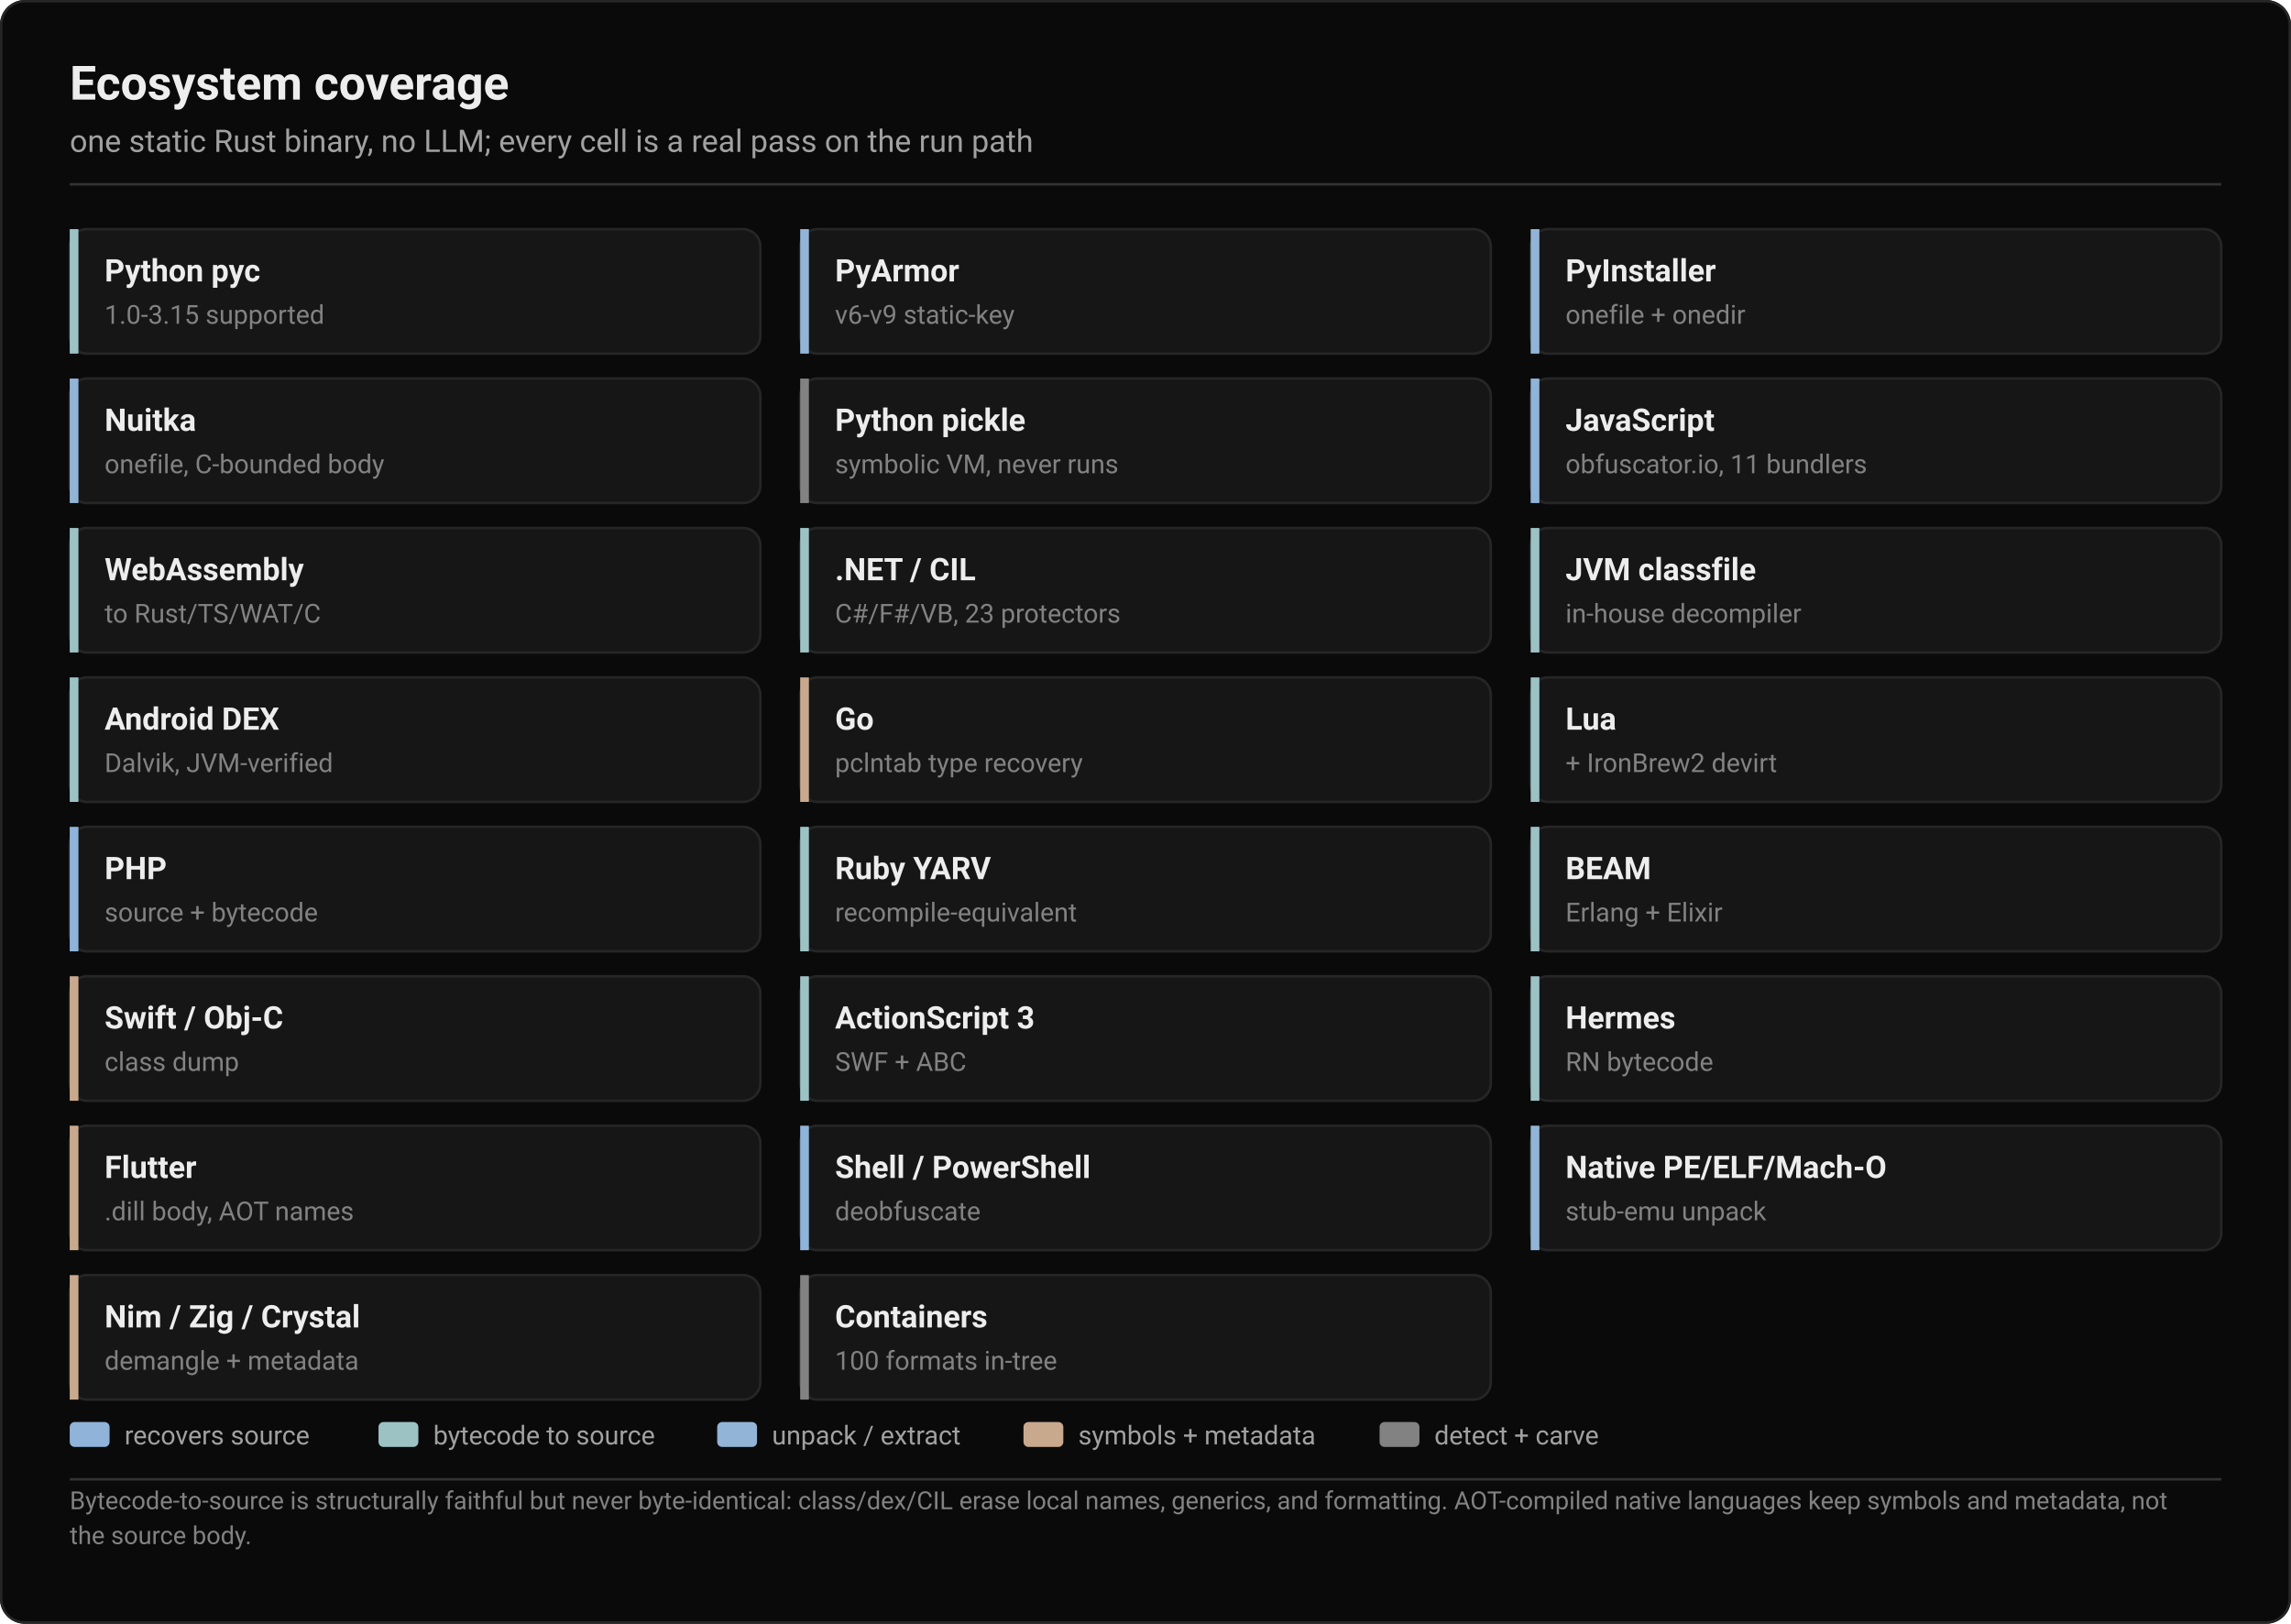
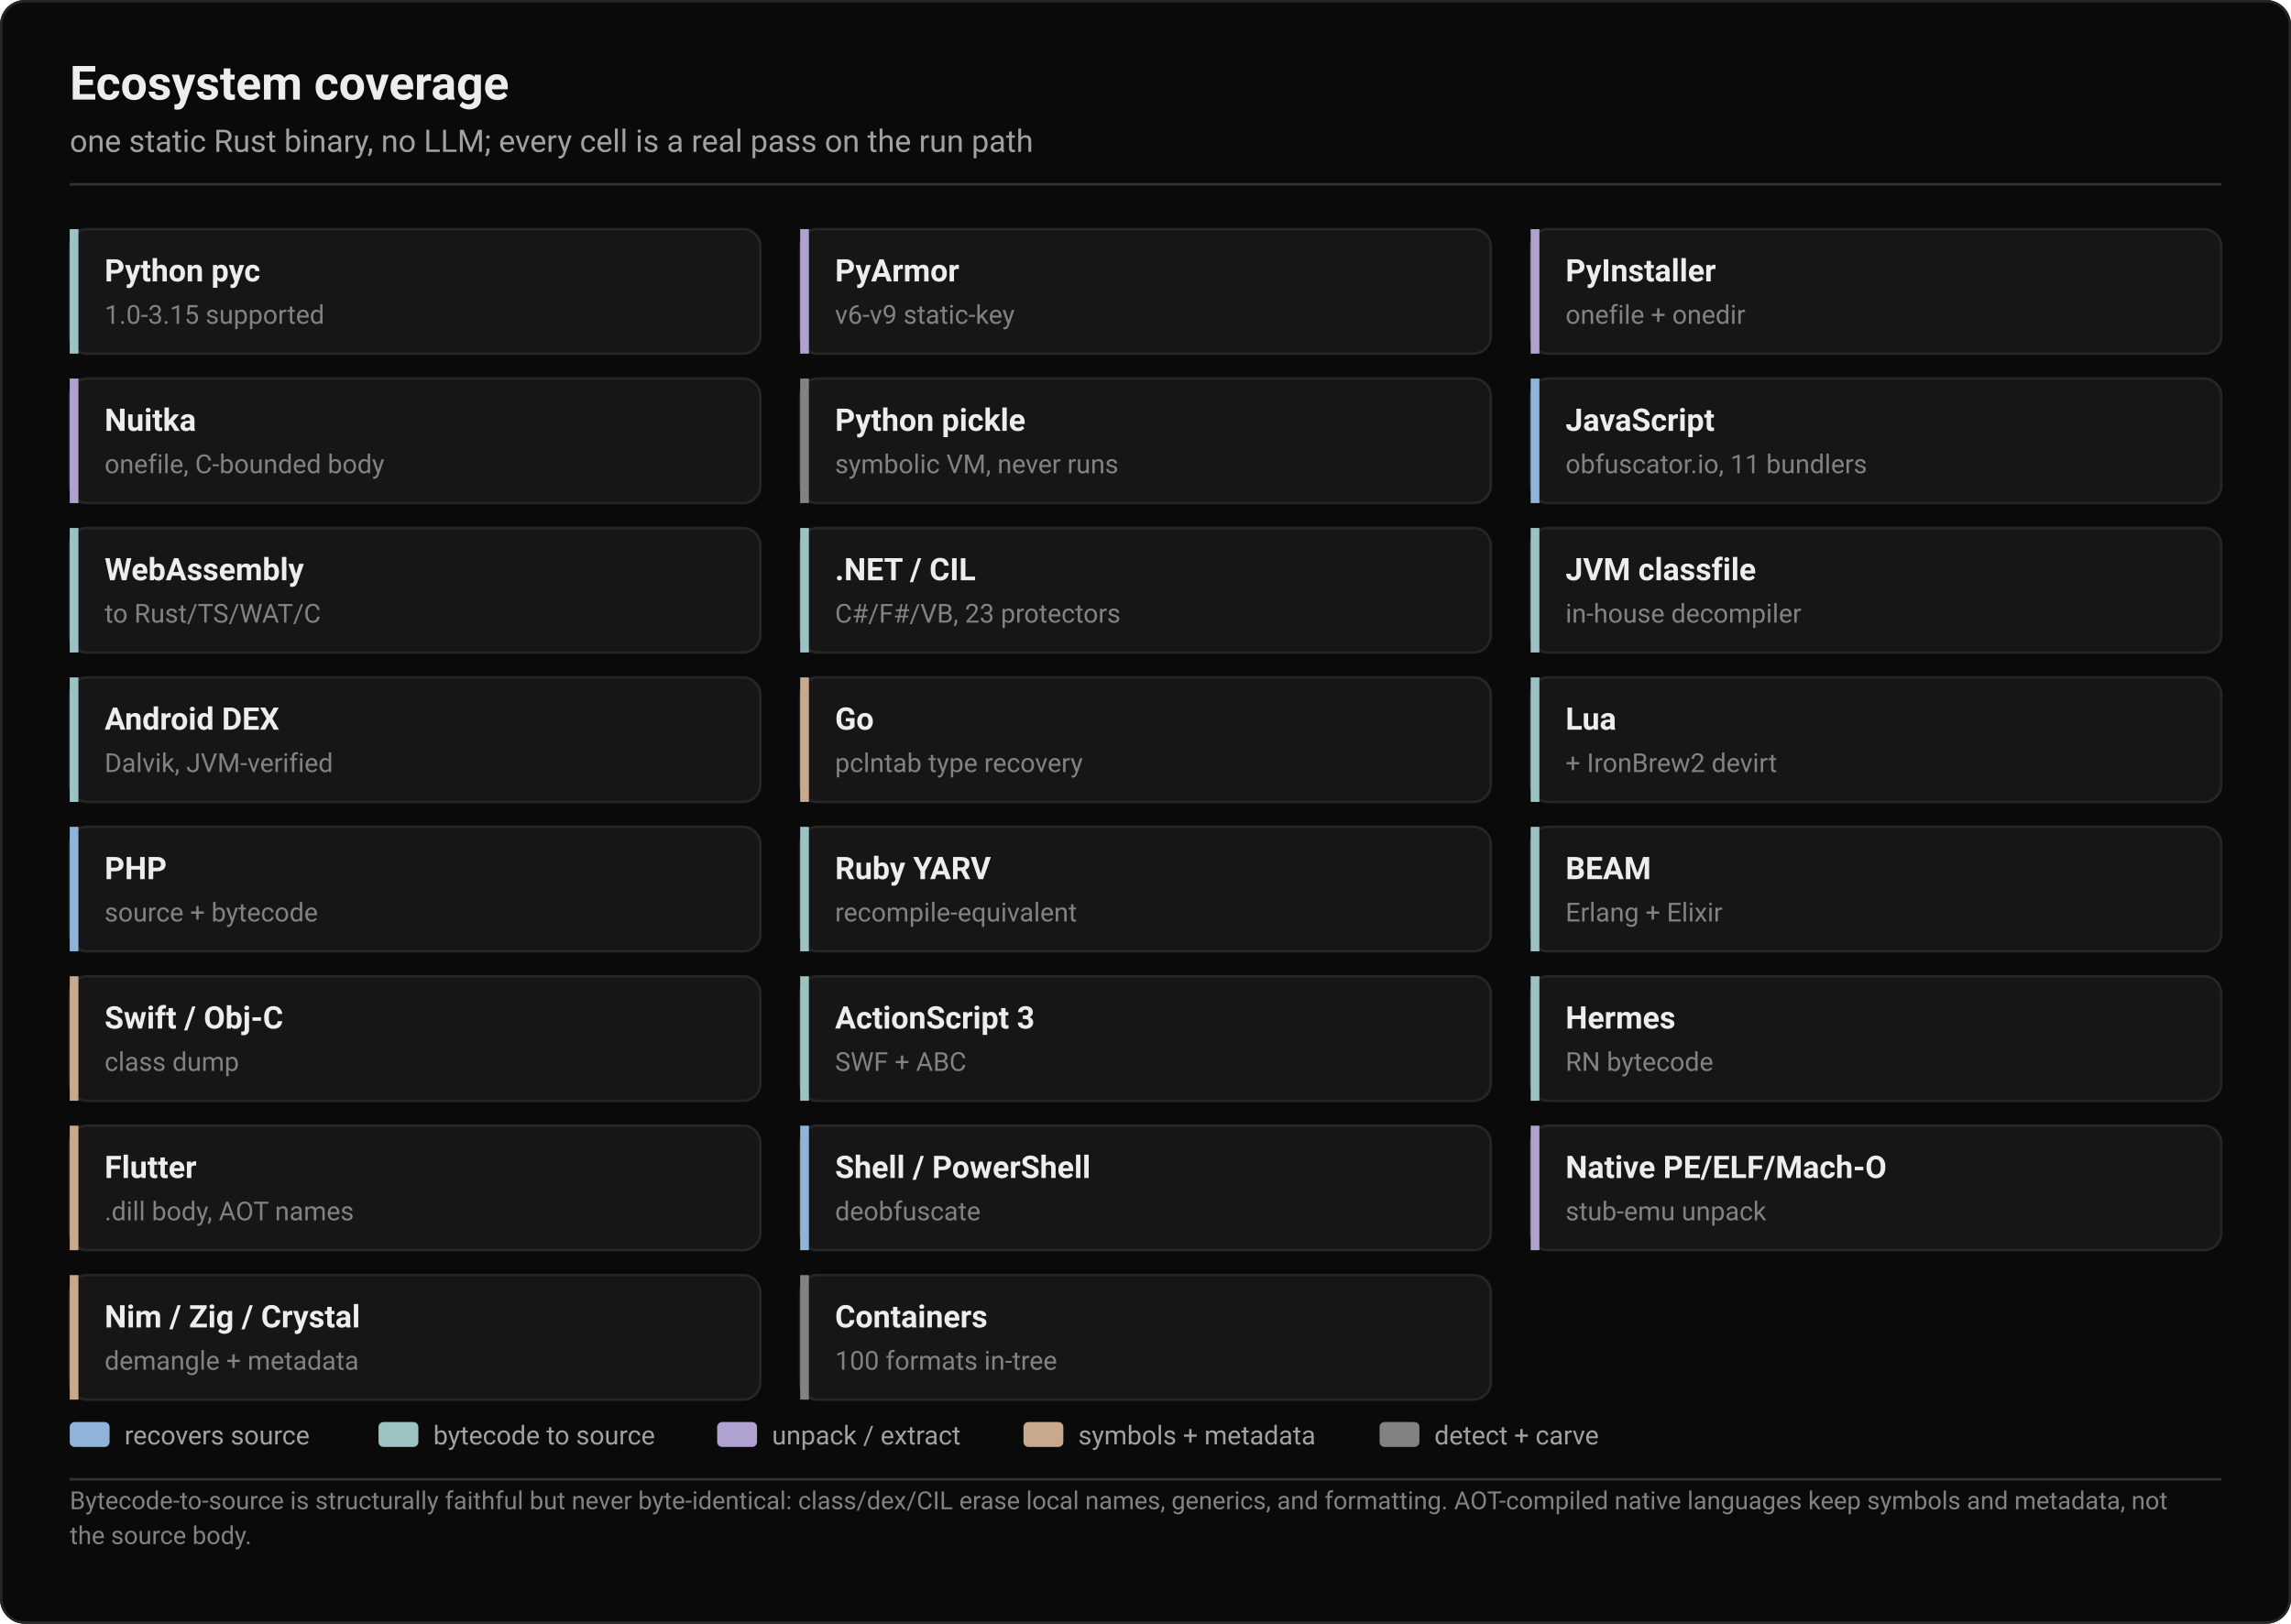
<svg xmlns="http://www.w3.org/2000/svg" width="920" height="652" viewBox="0 0 920 652" font-family="system-ui, -apple-system, 'Segoe UI', Roboto, Helvetica, Arial, sans-serif">
  <rect x="0" y="0" width="920" height="652" rx="10" fill="#0a0a0a" />
  <rect x="0.5" y="0.5" width="919" height="651" rx="9.5" fill="none" stroke="#262626" />
  <text x="28.00" y="40.00" font-size="19" fill="#ededed" font-family="system-ui, -apple-system, 'Segoe UI', Roboto, Helvetica, Arial, sans-serif" text-anchor="start" font-weight="600">Ecosystem coverage</text>
  <text x="28.00" y="61.00" font-size="12.5" fill="#a1a1a1" font-family="system-ui, -apple-system, 'Segoe UI', Roboto, Helvetica, Arial, sans-serif" text-anchor="start" font-weight="400">one static Rust binary, no LLM; every cell is a real pass on the run path</text>
  <line x1="28.00" y1="74.00" x2="892.00" y2="74.00" stroke="#333333" stroke-width="1" />
  <rect x="28.00" y="92.00" width="277.33" height="50.00" rx="7.00" fill="#161616" stroke="#262626" stroke-width="1" />
  <rect x="28.00" y="92.00" width="3.50" height="50.00" fill="#9cc2c4" />
  <text x="42.00" y="113.00" font-size="12.5" fill="#ededed" font-family="system-ui, -apple-system, 'Segoe UI', Roboto, Helvetica, Arial, sans-serif" text-anchor="start" font-weight="600">Python pyc</text>
  <text x="42.00" y="130.00" font-size="10.5" fill="#828282" font-family="system-ui, -apple-system, 'Segoe UI', Roboto, Helvetica, Arial, sans-serif" text-anchor="start" font-weight="400">1.0-3.15 supported</text>
  <rect x="321.33" y="92.00" width="277.33" height="50.00" rx="7.00" fill="#161616" stroke="#262626" stroke-width="1" />
-   <rect x="321.33" y="92.00" width="3.50" height="50.00" fill="#92b4d6" />
+   <rect x="321.33" y="92.00" width="3.50" height="50.00" fill="#b0a2d0" />
  <text x="335.33" y="113.00" font-size="12.5" fill="#ededed" font-family="system-ui, -apple-system, 'Segoe UI', Roboto, Helvetica, Arial, sans-serif" text-anchor="start" font-weight="600">PyArmor</text>
  <text x="335.33" y="130.00" font-size="10.5" fill="#828282" font-family="system-ui, -apple-system, 'Segoe UI', Roboto, Helvetica, Arial, sans-serif" text-anchor="start" font-weight="400">v6-v9 static-key</text>
  <rect x="614.67" y="92.00" width="277.33" height="50.00" rx="7.00" fill="#161616" stroke="#262626" stroke-width="1" />
-   <rect x="614.67" y="92.00" width="3.50" height="50.00" fill="#92b4d6" />
+   <rect x="614.67" y="92.00" width="3.50" height="50.00" fill="#b0a2d0" />
  <text x="628.67" y="113.00" font-size="12.5" fill="#ededed" font-family="system-ui, -apple-system, 'Segoe UI', Roboto, Helvetica, Arial, sans-serif" text-anchor="start" font-weight="600">PyInstaller</text>
  <text x="628.67" y="130.00" font-size="10.5" fill="#828282" font-family="system-ui, -apple-system, 'Segoe UI', Roboto, Helvetica, Arial, sans-serif" text-anchor="start" font-weight="400">onefile + onedir</text>
  <rect x="28.00" y="152.00" width="277.33" height="50.00" rx="7.00" fill="#161616" stroke="#262626" stroke-width="1" />
-   <rect x="28.00" y="152.00" width="3.50" height="50.00" fill="#92b4d6" />
+   <rect x="28.00" y="152.00" width="3.50" height="50.00" fill="#b0a2d0" />
  <text x="42.00" y="173.00" font-size="12.5" fill="#ededed" font-family="system-ui, -apple-system, 'Segoe UI', Roboto, Helvetica, Arial, sans-serif" text-anchor="start" font-weight="600">Nuitka</text>
  <text x="42.00" y="190.00" font-size="10.5" fill="#828282" font-family="system-ui, -apple-system, 'Segoe UI', Roboto, Helvetica, Arial, sans-serif" text-anchor="start" font-weight="400">onefile, C-bounded body</text>
  <rect x="321.33" y="152.00" width="277.33" height="50.00" rx="7.00" fill="#161616" stroke="#262626" stroke-width="1" />
  <rect x="321.33" y="152.00" width="3.50" height="50.00" fill="#828282" />
  <text x="335.33" y="173.00" font-size="12.5" fill="#ededed" font-family="system-ui, -apple-system, 'Segoe UI', Roboto, Helvetica, Arial, sans-serif" text-anchor="start" font-weight="600">Python pickle</text>
  <text x="335.33" y="190.00" font-size="10.5" fill="#828282" font-family="system-ui, -apple-system, 'Segoe UI', Roboto, Helvetica, Arial, sans-serif" text-anchor="start" font-weight="400">symbolic VM, never runs</text>
  <rect x="614.67" y="152.00" width="277.33" height="50.00" rx="7.00" fill="#161616" stroke="#262626" stroke-width="1" />
  <rect x="614.67" y="152.00" width="3.50" height="50.00" fill="#8fb3d9" />
  <text x="628.67" y="173.00" font-size="12.5" fill="#ededed" font-family="system-ui, -apple-system, 'Segoe UI', Roboto, Helvetica, Arial, sans-serif" text-anchor="start" font-weight="600">JavaScript</text>
  <text x="628.67" y="190.00" font-size="10.5" fill="#828282" font-family="system-ui, -apple-system, 'Segoe UI', Roboto, Helvetica, Arial, sans-serif" text-anchor="start" font-weight="400">obfuscator.io, 11 bundlers</text>
  <rect x="28.00" y="212.00" width="277.33" height="50.00" rx="7.00" fill="#161616" stroke="#262626" stroke-width="1" />
  <rect x="28.00" y="212.00" width="3.50" height="50.00" fill="#9cc2c4" />
  <text x="42.00" y="233.00" font-size="12.5" fill="#ededed" font-family="system-ui, -apple-system, 'Segoe UI', Roboto, Helvetica, Arial, sans-serif" text-anchor="start" font-weight="600">WebAssembly</text>
  <text x="42.00" y="250.00" font-size="10.5" fill="#828282" font-family="system-ui, -apple-system, 'Segoe UI', Roboto, Helvetica, Arial, sans-serif" text-anchor="start" font-weight="400">to Rust/TS/WAT/C</text>
  <rect x="321.33" y="212.00" width="277.33" height="50.00" rx="7.00" fill="#161616" stroke="#262626" stroke-width="1" />
  <rect x="321.33" y="212.00" width="3.50" height="50.00" fill="#9cc2c4" />
  <text x="335.33" y="233.00" font-size="12.5" fill="#ededed" font-family="system-ui, -apple-system, 'Segoe UI', Roboto, Helvetica, Arial, sans-serif" text-anchor="start" font-weight="600">.NET / CIL</text>
  <text x="335.33" y="250.00" font-size="10.5" fill="#828282" font-family="system-ui, -apple-system, 'Segoe UI', Roboto, Helvetica, Arial, sans-serif" text-anchor="start" font-weight="400">C#/F#/VB, 23 protectors</text>
  <rect x="614.67" y="212.00" width="277.33" height="50.00" rx="7.00" fill="#161616" stroke="#262626" stroke-width="1" />
  <rect x="614.67" y="212.00" width="3.50" height="50.00" fill="#9cc2c4" />
  <text x="628.67" y="233.00" font-size="12.5" fill="#ededed" font-family="system-ui, -apple-system, 'Segoe UI', Roboto, Helvetica, Arial, sans-serif" text-anchor="start" font-weight="600">JVM classfile</text>
  <text x="628.67" y="250.00" font-size="10.5" fill="#828282" font-family="system-ui, -apple-system, 'Segoe UI', Roboto, Helvetica, Arial, sans-serif" text-anchor="start" font-weight="400">in-house decompiler</text>
  <rect x="28.00" y="272.00" width="277.33" height="50.00" rx="7.00" fill="#161616" stroke="#262626" stroke-width="1" />
  <rect x="28.00" y="272.00" width="3.50" height="50.00" fill="#9cc2c4" />
  <text x="42.00" y="293.00" font-size="12.5" fill="#ededed" font-family="system-ui, -apple-system, 'Segoe UI', Roboto, Helvetica, Arial, sans-serif" text-anchor="start" font-weight="600">Android DEX</text>
  <text x="42.00" y="310.00" font-size="10.5" fill="#828282" font-family="system-ui, -apple-system, 'Segoe UI', Roboto, Helvetica, Arial, sans-serif" text-anchor="start" font-weight="400">Dalvik, JVM-verified</text>
  <rect x="321.33" y="272.00" width="277.33" height="50.00" rx="7.00" fill="#161616" stroke="#262626" stroke-width="1" />
  <rect x="321.33" y="272.00" width="3.50" height="50.00" fill="#c9a98e" />
  <text x="335.33" y="293.00" font-size="12.5" fill="#ededed" font-family="system-ui, -apple-system, 'Segoe UI', Roboto, Helvetica, Arial, sans-serif" text-anchor="start" font-weight="600">Go</text>
  <text x="335.33" y="310.00" font-size="10.5" fill="#828282" font-family="system-ui, -apple-system, 'Segoe UI', Roboto, Helvetica, Arial, sans-serif" text-anchor="start" font-weight="400">pclntab type recovery</text>
  <rect x="614.67" y="272.00" width="277.33" height="50.00" rx="7.00" fill="#161616" stroke="#262626" stroke-width="1" />
  <rect x="614.67" y="272.00" width="3.50" height="50.00" fill="#9cc2c4" />
  <text x="628.67" y="293.00" font-size="12.5" fill="#ededed" font-family="system-ui, -apple-system, 'Segoe UI', Roboto, Helvetica, Arial, sans-serif" text-anchor="start" font-weight="600">Lua</text>
  <text x="628.67" y="310.00" font-size="10.5" fill="#828282" font-family="system-ui, -apple-system, 'Segoe UI', Roboto, Helvetica, Arial, sans-serif" text-anchor="start" font-weight="400">+ IronBrew2 devirt</text>
  <rect x="28.00" y="332.00" width="277.33" height="50.00" rx="7.00" fill="#161616" stroke="#262626" stroke-width="1" />
  <rect x="28.00" y="332.00" width="3.50" height="50.00" fill="#8fb3d9" />
  <text x="42.00" y="353.00" font-size="12.5" fill="#ededed" font-family="system-ui, -apple-system, 'Segoe UI', Roboto, Helvetica, Arial, sans-serif" text-anchor="start" font-weight="600">PHP</text>
  <text x="42.00" y="370.00" font-size="10.5" fill="#828282" font-family="system-ui, -apple-system, 'Segoe UI', Roboto, Helvetica, Arial, sans-serif" text-anchor="start" font-weight="400">source + bytecode</text>
  <rect x="321.33" y="332.00" width="277.33" height="50.00" rx="7.00" fill="#161616" stroke="#262626" stroke-width="1" />
  <rect x="321.33" y="332.00" width="3.50" height="50.00" fill="#9cc2c4" />
  <text x="335.33" y="353.00" font-size="12.5" fill="#ededed" font-family="system-ui, -apple-system, 'Segoe UI', Roboto, Helvetica, Arial, sans-serif" text-anchor="start" font-weight="600">Ruby YARV</text>
  <text x="335.33" y="370.00" font-size="10.5" fill="#828282" font-family="system-ui, -apple-system, 'Segoe UI', Roboto, Helvetica, Arial, sans-serif" text-anchor="start" font-weight="400">recompile-equivalent</text>
  <rect x="614.67" y="332.00" width="277.33" height="50.00" rx="7.00" fill="#161616" stroke="#262626" stroke-width="1" />
  <rect x="614.67" y="332.00" width="3.50" height="50.00" fill="#9cc2c4" />
  <text x="628.67" y="353.00" font-size="12.5" fill="#ededed" font-family="system-ui, -apple-system, 'Segoe UI', Roboto, Helvetica, Arial, sans-serif" text-anchor="start" font-weight="600">BEAM</text>
  <text x="628.67" y="370.00" font-size="10.5" fill="#828282" font-family="system-ui, -apple-system, 'Segoe UI', Roboto, Helvetica, Arial, sans-serif" text-anchor="start" font-weight="400">Erlang + Elixir</text>
  <rect x="28.00" y="392.00" width="277.33" height="50.00" rx="7.00" fill="#161616" stroke="#262626" stroke-width="1" />
  <rect x="28.00" y="392.00" width="3.50" height="50.00" fill="#c9a98e" />
  <text x="42.00" y="413.00" font-size="12.5" fill="#ededed" font-family="system-ui, -apple-system, 'Segoe UI', Roboto, Helvetica, Arial, sans-serif" text-anchor="start" font-weight="600">Swift / Obj-C</text>
  <text x="42.00" y="430.00" font-size="10.5" fill="#828282" font-family="system-ui, -apple-system, 'Segoe UI', Roboto, Helvetica, Arial, sans-serif" text-anchor="start" font-weight="400">class dump</text>
  <rect x="321.33" y="392.00" width="277.33" height="50.00" rx="7.00" fill="#161616" stroke="#262626" stroke-width="1" />
  <rect x="321.33" y="392.00" width="3.50" height="50.00" fill="#9cc2c4" />
  <text x="335.33" y="413.00" font-size="12.5" fill="#ededed" font-family="system-ui, -apple-system, 'Segoe UI', Roboto, Helvetica, Arial, sans-serif" text-anchor="start" font-weight="600">ActionScript 3</text>
  <text x="335.33" y="430.00" font-size="10.5" fill="#828282" font-family="system-ui, -apple-system, 'Segoe UI', Roboto, Helvetica, Arial, sans-serif" text-anchor="start" font-weight="400">SWF + ABC</text>
  <rect x="614.67" y="392.00" width="277.33" height="50.00" rx="7.00" fill="#161616" stroke="#262626" stroke-width="1" />
  <rect x="614.67" y="392.00" width="3.50" height="50.00" fill="#9cc2c4" />
  <text x="628.67" y="413.00" font-size="12.5" fill="#ededed" font-family="system-ui, -apple-system, 'Segoe UI', Roboto, Helvetica, Arial, sans-serif" text-anchor="start" font-weight="600">Hermes</text>
  <text x="628.67" y="430.00" font-size="10.5" fill="#828282" font-family="system-ui, -apple-system, 'Segoe UI', Roboto, Helvetica, Arial, sans-serif" text-anchor="start" font-weight="400">RN bytecode</text>
  <rect x="28.00" y="452.00" width="277.33" height="50.00" rx="7.00" fill="#161616" stroke="#262626" stroke-width="1" />
  <rect x="28.00" y="452.00" width="3.50" height="50.00" fill="#c9a98e" />
  <text x="42.00" y="473.00" font-size="12.5" fill="#ededed" font-family="system-ui, -apple-system, 'Segoe UI', Roboto, Helvetica, Arial, sans-serif" text-anchor="start" font-weight="600">Flutter</text>
  <text x="42.00" y="490.00" font-size="10.5" fill="#828282" font-family="system-ui, -apple-system, 'Segoe UI', Roboto, Helvetica, Arial, sans-serif" text-anchor="start" font-weight="400">.dill body, AOT names</text>
  <rect x="321.33" y="452.00" width="277.33" height="50.00" rx="7.00" fill="#161616" stroke="#262626" stroke-width="1" />
  <rect x="321.33" y="452.00" width="3.50" height="50.00" fill="#8fb3d9" />
  <text x="335.33" y="473.00" font-size="12.5" fill="#ededed" font-family="system-ui, -apple-system, 'Segoe UI', Roboto, Helvetica, Arial, sans-serif" text-anchor="start" font-weight="600">Shell / PowerShell</text>
  <text x="335.33" y="490.00" font-size="10.5" fill="#828282" font-family="system-ui, -apple-system, 'Segoe UI', Roboto, Helvetica, Arial, sans-serif" text-anchor="start" font-weight="400">deobfuscate</text>
  <rect x="614.67" y="452.00" width="277.33" height="50.00" rx="7.00" fill="#161616" stroke="#262626" stroke-width="1" />
-   <rect x="614.67" y="452.00" width="3.50" height="50.00" fill="#92b4d6" />
+   <rect x="614.67" y="452.00" width="3.50" height="50.00" fill="#b0a2d0" />
  <text x="628.67" y="473.00" font-size="12.5" fill="#ededed" font-family="system-ui, -apple-system, 'Segoe UI', Roboto, Helvetica, Arial, sans-serif" text-anchor="start" font-weight="600">Native PE/ELF/Mach-O</text>
  <text x="628.67" y="490.00" font-size="10.5" fill="#828282" font-family="system-ui, -apple-system, 'Segoe UI', Roboto, Helvetica, Arial, sans-serif" text-anchor="start" font-weight="400">stub-emu unpack</text>
  <rect x="28.00" y="512.00" width="277.33" height="50.00" rx="7.00" fill="#161616" stroke="#262626" stroke-width="1" />
  <rect x="28.00" y="512.00" width="3.50" height="50.00" fill="#c9a98e" />
  <text x="42.00" y="533.00" font-size="12.5" fill="#ededed" font-family="system-ui, -apple-system, 'Segoe UI', Roboto, Helvetica, Arial, sans-serif" text-anchor="start" font-weight="600">Nim / Zig / Crystal</text>
  <text x="42.00" y="550.00" font-size="10.5" fill="#828282" font-family="system-ui, -apple-system, 'Segoe UI', Roboto, Helvetica, Arial, sans-serif" text-anchor="start" font-weight="400">demangle + metadata</text>
  <rect x="321.33" y="512.00" width="277.33" height="50.00" rx="7.00" fill="#161616" stroke="#262626" stroke-width="1" />
  <rect x="321.33" y="512.00" width="3.50" height="50.00" fill="#828282" />
  <text x="335.33" y="533.00" font-size="12.5" fill="#ededed" font-family="system-ui, -apple-system, 'Segoe UI', Roboto, Helvetica, Arial, sans-serif" text-anchor="start" font-weight="600">Containers</text>
  <text x="335.33" y="550.00" font-size="10.5" fill="#828282" font-family="system-ui, -apple-system, 'Segoe UI', Roboto, Helvetica, Arial, sans-serif" text-anchor="start" font-weight="400">100 formats in-tree</text>
  <rect x="28.00" y="571.00" width="16.00" height="10.00" rx="2.00" fill="#8fb3d9" />
  <text x="50.00" y="580.00" font-size="10.5" fill="#a1a1a1" font-family="system-ui, -apple-system, 'Segoe UI', Roboto, Helvetica, Arial, sans-serif" text-anchor="start" font-weight="400">recovers source</text>
  <rect x="152.00" y="571.00" width="16.00" height="10.00" rx="2.00" fill="#9cc2c4" />
  <text x="174.00" y="580.00" font-size="10.5" fill="#a1a1a1" font-family="system-ui, -apple-system, 'Segoe UI', Roboto, Helvetica, Arial, sans-serif" text-anchor="start" font-weight="400">bytecode to source</text>
-   <rect x="288.00" y="571.00" width="16.00" height="10.00" rx="2.00" fill="#92b4d6" />
+   <rect x="288.00" y="571.00" width="16.00" height="10.00" rx="2.00" fill="#b0a2d0" />
  <text x="310.00" y="580.00" font-size="10.5" fill="#a1a1a1" font-family="system-ui, -apple-system, 'Segoe UI', Roboto, Helvetica, Arial, sans-serif" text-anchor="start" font-weight="400">unpack / extract</text>
  <rect x="411.00" y="571.00" width="16.00" height="10.00" rx="2.00" fill="#c9a98e" />
  <text x="433.00" y="580.00" font-size="10.5" fill="#a1a1a1" font-family="system-ui, -apple-system, 'Segoe UI', Roboto, Helvetica, Arial, sans-serif" text-anchor="start" font-weight="400">symbols + metadata</text>
  <rect x="554.00" y="571.00" width="16.00" height="10.00" rx="2.00" fill="#828282" />
  <text x="576.00" y="580.00" font-size="10.5" fill="#a1a1a1" font-family="system-ui, -apple-system, 'Segoe UI', Roboto, Helvetica, Arial, sans-serif" text-anchor="start" font-weight="400">detect + carve</text>
  <line x1="28.00" y1="594.00" x2="892.00" y2="594.00" stroke="#333333" stroke-width="1" />
  <text x="28.00" y="606.00" font-size="10" fill="#828282" font-family="system-ui, -apple-system, 'Segoe UI', Roboto, Helvetica, Arial, sans-serif" text-anchor="start" font-weight="400">Bytecode-to-source is structurally faithful but never byte-identical: class/dex/CIL erase local names, generics, and formatting. AOT-compiled native languages keep symbols and metadata, not</text>
  <text x="28.00" y="620.00" font-size="10" fill="#828282" font-family="system-ui, -apple-system, 'Segoe UI', Roboto, Helvetica, Arial, sans-serif" text-anchor="start" font-weight="400">the source body.</text>
</svg>
